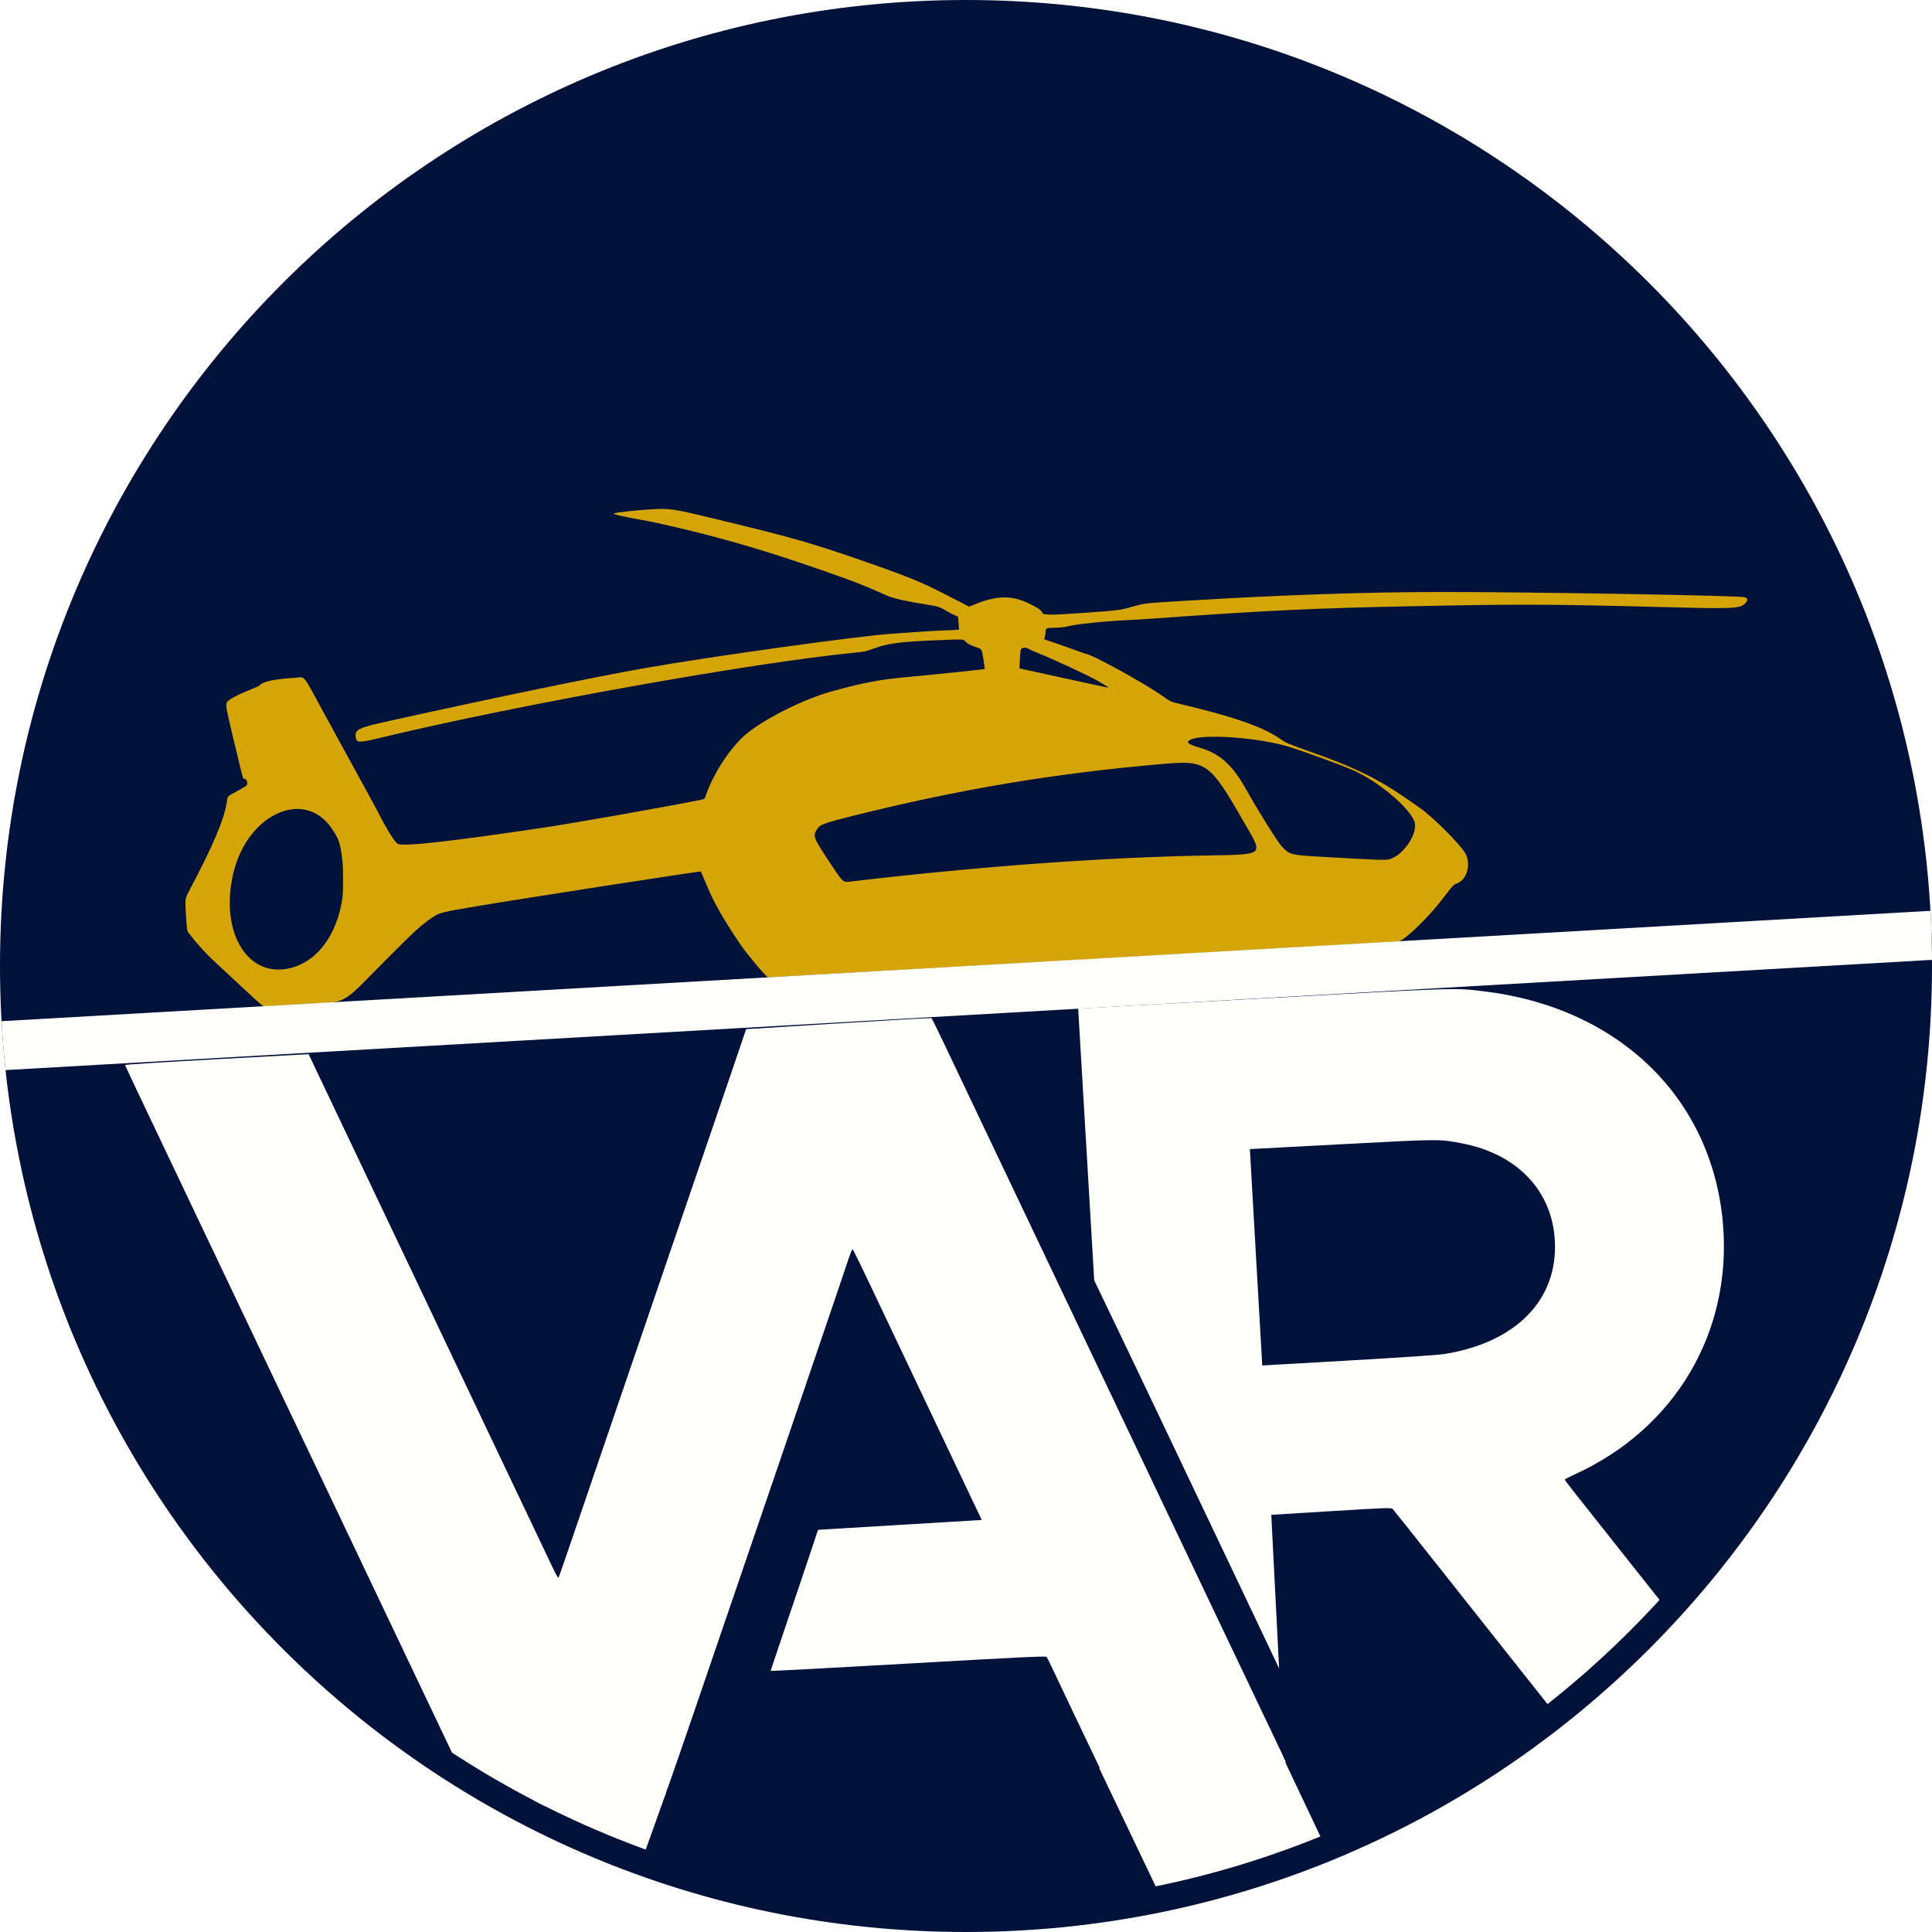
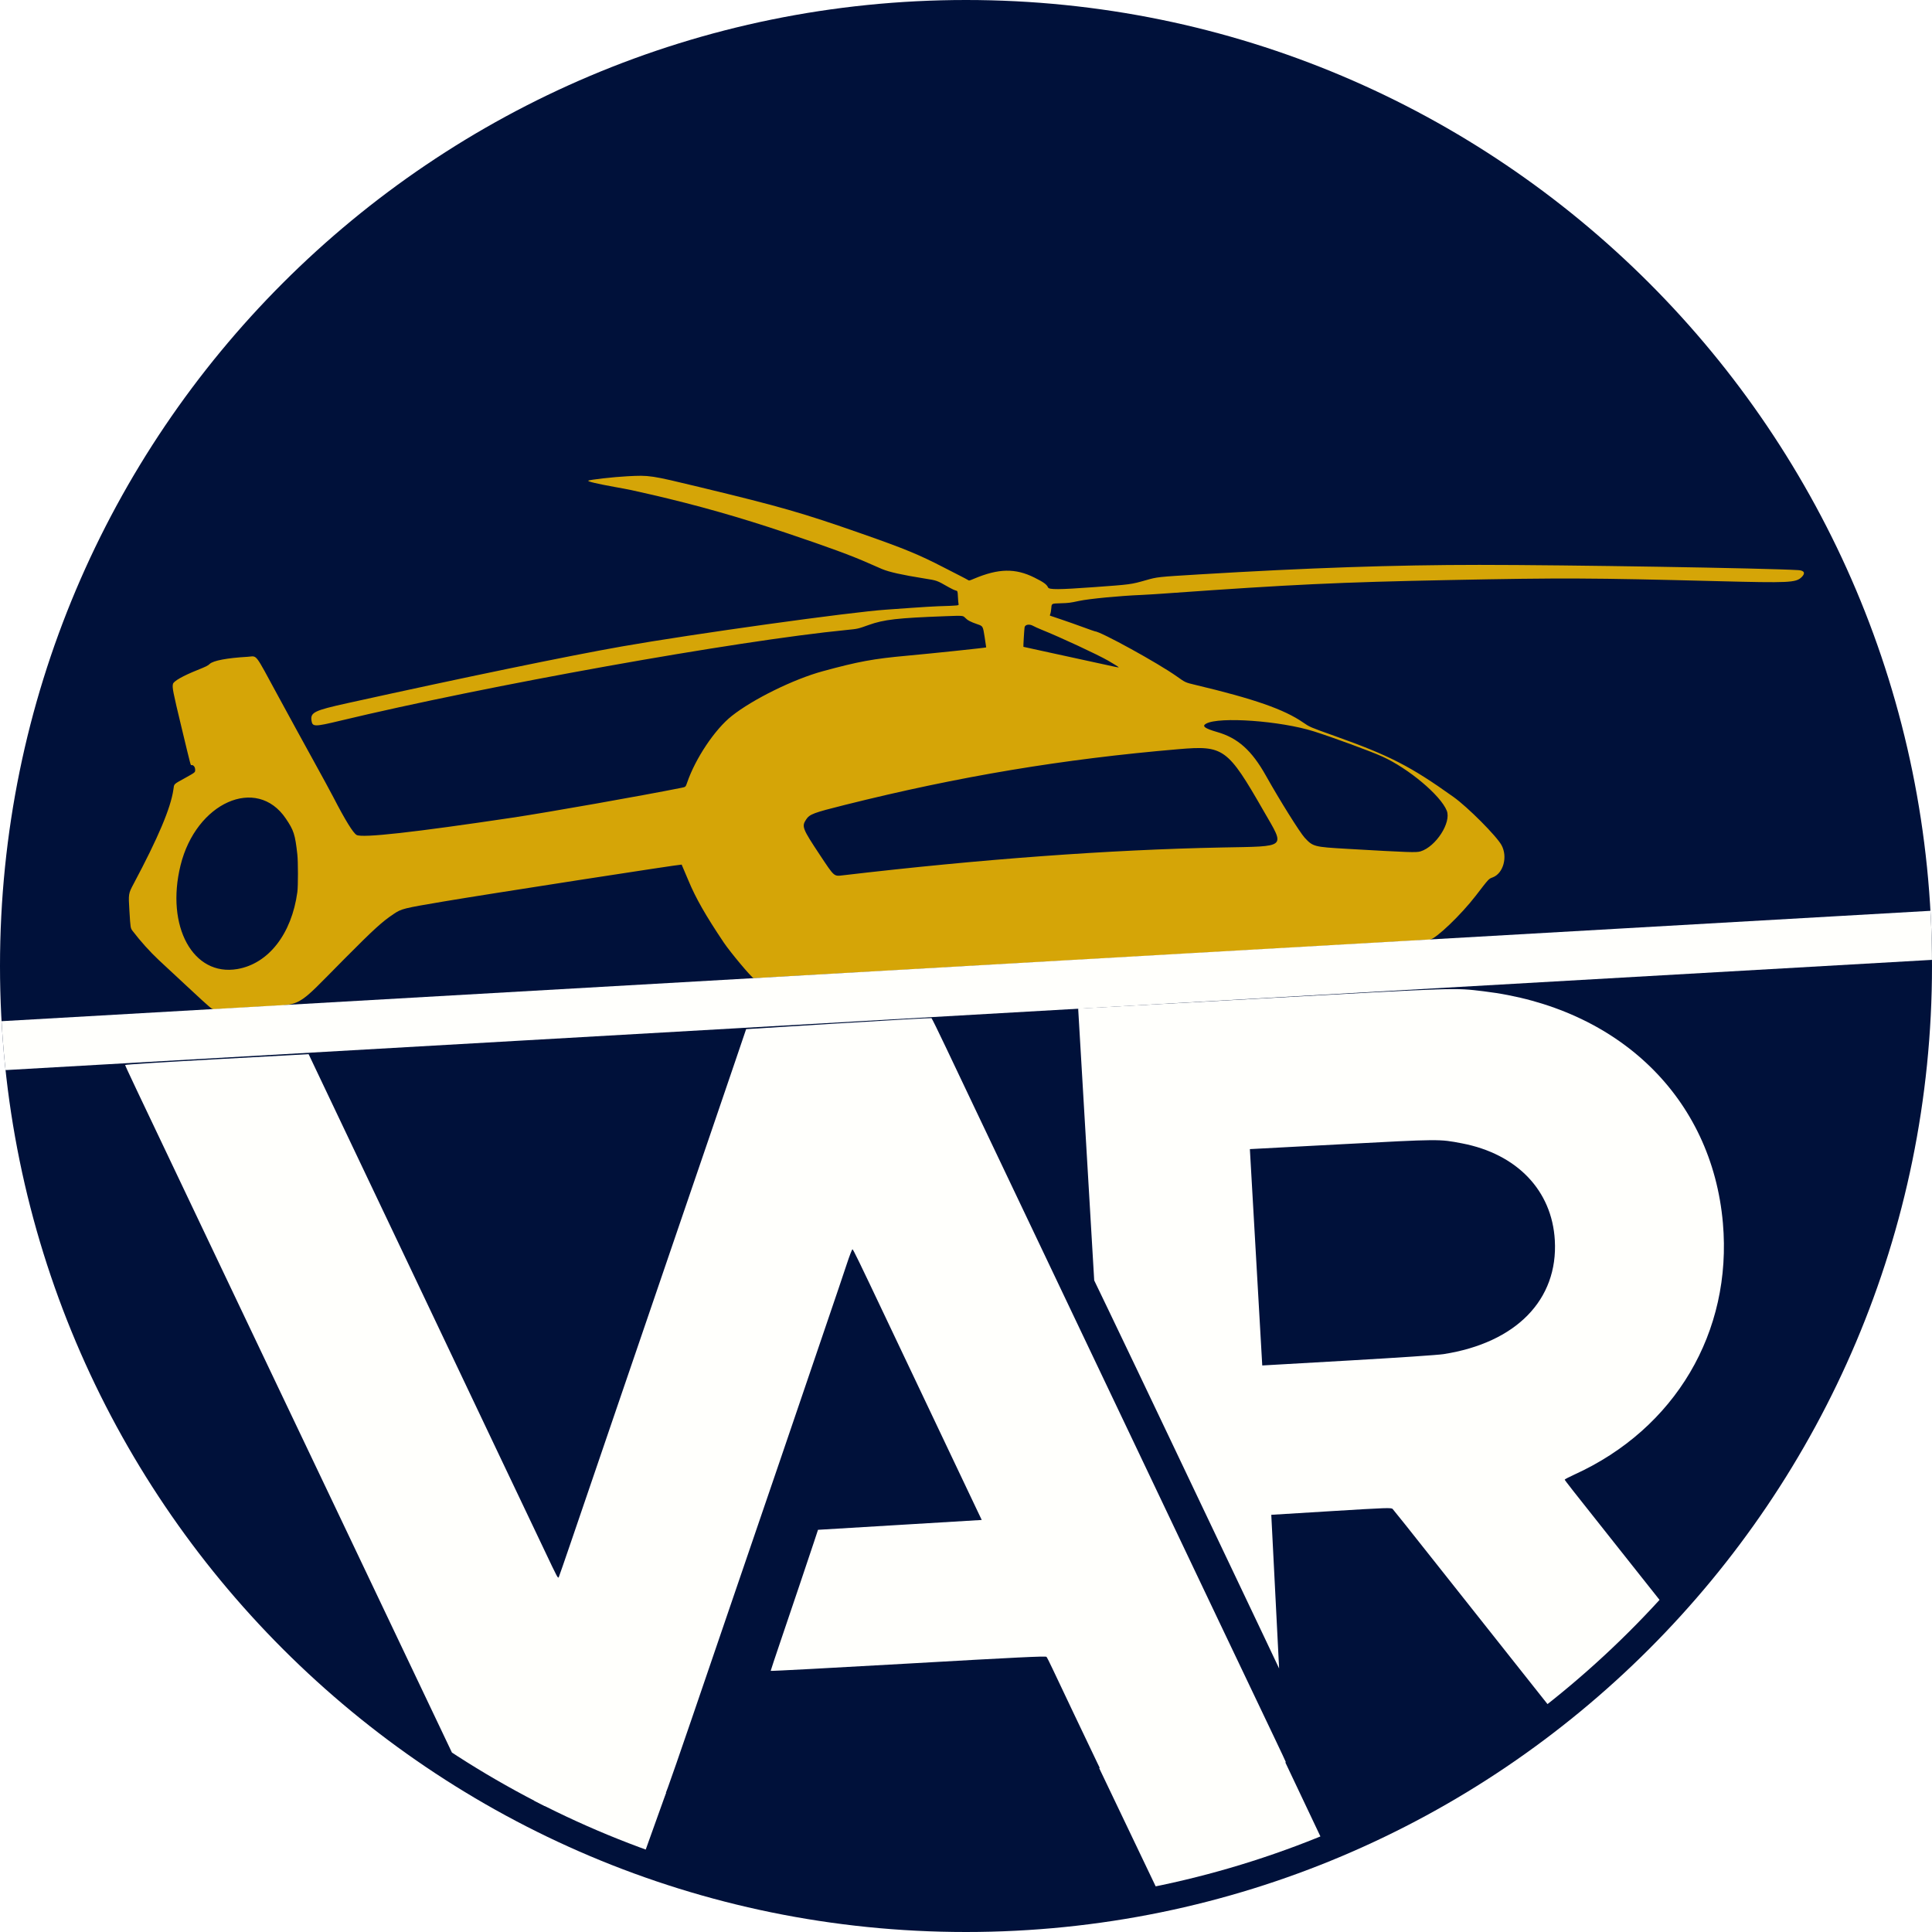
<svg xmlns="http://www.w3.org/2000/svg" viewBox="0 0 512 512" width="512" height="512">
  <defs>
    <clipPath id="n1">
      <circle cx="256" cy="256" r="256" />
    </clipPath>
  </defs>
  <g clip-path="url(#n1)">
    <circle cx="256" cy="256" r="256" fill="#00113A" />
-     <g fill="#D5A507" transform="translate(49.00,134.89) scale(0.414)">
+     <g fill="#D5A507" transform="translate(34.00,126.11) scale(0.444)">
      <path d="M35.7 305.27C27.86 297.99 20 290.67 18.23 289.02C12.94 284.07 7.26 277.76 2.59 271.63C1.3 269.94 1.3 269.94 0.67 259.67C0.04 249.4 0.04 249.4 3.21 243.43C17.85 215.93 25.31 198.26 26.9 187.33C27.45 183.58 26.65 184.36 34.25 180.13C39.92 176.97 39.91 176.98 39.91 175.49C39.91 173.85 39.02 172.61 37.83 172.6C37.11 172.6 37.81 175.22 31.69 149.81C26.64 128.87 26.11 126.2 26.67 124.15C27.12 122.49 32.62 119.37 41.13 115.95C46.53 113.78 47.49 113.3 48.58 112.26C50.67 110.26 58.97 108.69 71.24 107.99C77.19 107.64 74.98 104.81 89.29 131.15C96.15 143.79 105.73 161.29 110.57 170.04C115.41 178.79 120.75 188.62 122.44 191.88C129.48 205.52 134.23 213.21 136.29 214.34C139.72 216.22 170.18 212.83 229.23 204.01C250.02 200.91 306.75 190.88 330.23 186.17C332.66 185.68 332.66 185.68 333.54 183.12C338.5 168.63 350.1 151.3 360.17 143.32C372.8 133.3 397.13 121.34 414.41 116.63C435.84 110.79 444.66 109.17 464.81 107.34C479.81 105.98 511.76 102.62 512.05 102.38C512.08 102.36 511.65 99.49 511.1 96.01C510.1 89.68 510.1 89.68 506.87 88.58C502.65 87.13 501 86.26 499.45 84.67C498.18 83.37 498.18 83.37 487.88 83.75C459.05 84.82 451.08 85.73 441.9 89.01C435.4 91.33 435.45 91.31 428.8 91.97C362.81 98.45 214.12 125.11 126.21 146.21C111.13 149.83 109.91 149.82 109.35 146.09C108.62 141.18 110.96 140.04 130.7 135.68C199.78 120.43 262.82 107.4 294.63 101.81C336.98 94.36 431.41 81.22 452.54 79.84C455.13 79.67 462.05 79.18 467.91 78.75C473.77 78.33 480.74 77.91 483.41 77.82C496.02 77.41 495.76 77.44 495.55 76.49C495.44 76.03 495.28 74.08 495.18 72.17C495.01 68.69 495.01 68.69 493.75 68.38C493.06 68.2 491.24 67.34 489.71 66.47C482.4 62.32 482.87 62.48 475.05 61.23C461.69 59.09 454.17 57.41 449.82 55.59C448.42 55 444.91 53.47 442.02 52.19C431.61 47.57 418.28 42.66 392.8 34.08C364.87 24.67 339.59 17.5 311.76 11.09C299.95 8.37 299.99 8.38 290.21 6.6C279.38 4.63 274.04 3.36 274.55 2.87C275.14 2.3 289.73 0.65 297.88 0.23C311.16 -0.46 311.55 -0.4 341.15 6.74C389.7 18.46 402.15 22.04 437.97 34.58C462.99 43.33 472.02 47.05 486.52 54.55C489.7 56.2 494.13 58.47 496.36 59.59C498.58 60.72 500.74 61.86 501.14 62.13C501.87 62.62 501.89 62.62 504.82 61.38C519.4 55.23 529.43 55.03 540.79 60.69C546.35 63.46 548.17 64.78 548.98 66.6C549.58 67.97 555.31 67.94 575.92 66.45C598.39 64.83 598.39 64.83 607.34 62.29C614.29 60.32 614.14 60.33 639.56 58.79C703.41 54.93 756.26 53.13 806.36 53.13C858.12 53.13 977.54 55.09 996.82 56.26C1000.43 56.48 1001.17 58.14 998.71 60.49C995.29 63.76 991.43 63.94 948.73 62.85C873.08 60.91 856.08 60.83 788.97 62.17C722.22 63.5 694.67 64.8 620.01 70.11C613.86 70.55 607 70.98 604.77 71.07C591.89 71.59 573.5 73.35 567.47 74.64C561.97 75.82 561.32 75.9 556.36 76.04C551.11 76.19 551.11 76.19 550.94 78.75C550.84 80.16 550.57 81.77 550.34 82.33C550.01 83.11 549.99 83.38 550.24 83.47C550.42 83.53 553.42 84.55 556.9 85.72C560.39 86.9 566.25 88.96 569.93 90.32C573.61 91.67 576.74 92.77 576.89 92.77C580.14 92.77 614.7 111.79 625.81 119.69C630.93 123.34 630.93 123.34 636.87 124.75C672.02 133.12 689.95 139.38 701.29 147.24C705.18 149.93 705.18 149.93 720.24 155.31C752.95 166.98 765.35 173.35 790.99 191.66C799.5 197.73 816.67 214.97 819.64 220.42C823.42 227.36 820.75 237.21 814.42 239.63C811.9 240.59 812.26 240.2 804.25 250.61C795.46 262.02 780.6 276.24 776.87 276.82C775.66 277 373.53 299.94 373.25 299.84C371.87 299.33 359.32 284.34 355.46 278.59C344.66 262.51 338.75 252.16 334.39 241.69C332.21 236.45 330.36 232.1 330.28 232.02C329.97 231.71 213.68 249.73 187.97 254.08C164.08 258.12 163.13 258.35 158.5 261.43C151.54 266.06 146.73 270.44 129.11 288.18C98.73 318.77 105.03 315.29 77.25 316.85C63.91 317.61 52.31 318.29 51.48 318.37C49.96 318.52 49.96 318.52 35.7 305.27ZM65.16 294.35C83.73 291.12 97.51 273.39 100.91 248.38C101.38 244.97 101.37 230.17 100.9 226C99.56 213.99 98.8 211.61 94.02 204.55C76.64 178.83 40.43 194.92 31.18 232.47C22.2 268.91 38.7 298.96 65.16 294.35ZM426.51 238.42C508.82 228.76 585.47 223.14 652.64 221.81C692.24 221.03 690.56 222.48 677.71 200.11C656.08 162.43 653.86 160.82 626.75 163.14C557.73 169.02 495.94 179.34 427.86 196.36C408.78 201.13 406.7 201.91 404.56 205.13C401.84 209.25 402.31 210.47 412.79 226.27C421.54 239.45 421.09 239.05 426.51 238.42ZM771.34 224.12C780.47 221.3 789.76 206.88 786.96 199.86C783.31 190.7 764.16 174.62 748.38 167.48C741.64 164.43 718.63 155.97 707.64 152.51C687.74 146.23 651.12 143.59 643.34 147.88C640.63 149.37 642.43 150.74 649.96 152.91C662.3 156.47 670.56 163.87 679.03 178.98C687.23 193.6 699.29 212.89 702.16 215.99C707.1 221.32 707.66 221.47 727.59 222.62C764.71 224.76 768.81 224.9 771.34 224.12ZM591.15 114.24C591.15 114.08 588 112.11 584.82 110.28C578.3 106.55 556.35 96.34 545.07 91.8C543.08 91 540.82 89.97 540.03 89.52C537.82 88.26 535.19 88.74 534.96 90.44C534.72 92.22 534.14 101.92 534.27 102.04C534.33 102.09 541.55 103.67 550.3 105.55C559.05 107.43 571.61 110.17 578.21 111.63C589.8 114.19 591.15 114.47 591.15 114.24Z" fill-rule="evenodd" />
    </g>
    <g transform="translate(256,256) rotate(-3.275)">
      <rect x="-614.4" y="0" width="1228.8" height="13" fill="#FFFFFC" />
    </g>
    <g transform="rotate(-3.275 256 256)">
      <defs>
        <clipPath id="wc1">
          <circle cx="256" cy="256" r="249.00" />
        </clipPath>
      </defs>
      <g clip-path="url(#wc1)">
        <g fill="#FFFFFC" transform="translate(32.03,269.00) scale(0.42394)">
          <path d="M195.1 478.09C193.93 477.63 193.3 476.14 173.69 427.85C169.31 417.07 161.96 399.04 157.36 387.77C144.85 357.16 130.53 321.99 124.7 307.6C121.86 300.58 116.25 286.82 112.24 277.02C99.77 246.52 89.4 221.12 84.01 207.84C76.29 188.85 63.1 156.48 36.82 92.04C5.35 14.87 0 1.67 0 1.08C0 0.81 25.85 0.66 57.45 0.74L114.9 0.89L119.73 12.77C122.38 19.3 128.74 34.93 133.87 47.51C145.14 75.16 159.52 110.48 170.14 136.58C174.45 147.19 182.06 165.9 187.05 178.15C196.26 200.76 206.8 226.67 220.74 260.99C224.99 271.44 230.49 284.93 232.96 290.97C235.43 297.02 240.44 309.31 244.09 318.29C251.9 337.51 251.75 337.2 252.42 336.01C252.69 335.53 256.69 325.8 261.33 314.39C269.84 293.41 277.55 274.47 295.12 231.29C300.44 218.23 308.05 199.52 312.04 189.73C318.74 173.26 325.93 155.59 346.48 105.11C350.8 94.49 358.42 75.79 363.41 63.54C368.4 51.29 376.16 32.19 380.66 21.08L388.83 0.89L446.64 0.59C478.44 0.43 504.66 0.45 504.91 0.64C505.16 0.82 508.67 9.11 512.7 19.04C516.73 28.98 524.11 47.13 529.11 59.38C541.84 90.6 555.55 124.24 565.9 149.64C570.75 161.56 578.1 179.6 582.23 189.73C586.36 199.85 593.99 218.56 599.17 231.29C604.36 244.03 612.91 265.01 618.18 277.91C633.59 315.68 644.01 341.24 650.83 358.08C654.35 366.73 659.95 380.49 663.29 388.66C666.63 396.82 673.22 412.99 677.95 424.58C682.68 436.18 689.46 452.8 693.03 461.52C696.6 470.24 699.52 477.52 699.52 477.7C699.52 477.88 673.66 478.03 642.04 478.03L584.56 478.03L581.68 471.05C577.2 460.19 560.23 418.53 557.18 410.93C555.68 407.17 554.19 403.76 553.87 403.36C553.42 402.77 535.39 402.61 467.27 402.61C419.95 402.61 381.24 402.46 381.24 402.26C381.24 402.07 384.56 393.72 388.61 383.71C396.8 363.5 408.21 335.11 412.82 323.49L415.81 315.92L467.08 315.77L518.34 315.62L513.87 304.63C511.41 298.59 505.44 283.89 500.59 271.97C495.75 260.05 487.88 240.68 483.1 228.92C478.32 217.16 470.83 198.72 466.45 187.95C450.59 148.87 447.82 142.25 447.34 142.09C447.07 142 445.2 146.13 443.18 151.28C441.16 156.42 434.67 172.52 428.75 187.05C422.83 201.59 414.81 221.36 410.93 231C407.04 240.63 399.56 259.07 394.3 271.97C376.24 316.27 366.82 339.41 358.64 359.56C345.14 392.83 338.8 408.42 330.37 429.04C311.03 476.38 310.36 477.95 309.1 478.28C307.23 478.79 196.4 478.6 195.1 478.09ZM881.95 474.91C879.81 472 876.03 466.65 856.48 438.84C852.23 432.79 840.49 416.09 830.38 401.72C820.26 387.35 807.21 368.78 801.36 360.45C784.84 336.91 776.14 324.62 775.21 323.48C774.4 322.5 772.01 322.45 736.79 322.59L699.23 322.74L698.93 370.83L698.63 418.92L690.21 398.15C685.57 386.72 677.74 367.49 672.81 355.4C667.87 343.32 660.52 325.28 656.47 315.32C652.42 305.36 644.8 286.65 639.54 273.75C634.28 260.85 625.94 240.41 621.01 228.33C616.08 216.24 608.68 198.2 604.57 188.24L597.09 170.13L596.94 85.03L596.79 -0.07L711.55 0.16C835.48 0.41 832.04 0.32 850.36 3.58C934.1 18.49 989.12 78.21 991.5 156.77C993.56 225.09 954.38 283.51 889.7 308.51C886.35 309.81 883.62 311.05 883.61 311.28C883.61 311.67 888.25 318.33 910.61 350.06C915.44 356.92 922.68 367.21 926.69 372.92C930.71 378.64 938.14 389.19 943.21 396.38C948.28 403.56 955.61 413.98 959.5 419.54C963.39 425.09 972.96 438.72 980.78 449.82C999.57 476.5 1000 477.12 1000 477.61C1000 477.84 973.95 478.03 942.12 478.03C884.24 478.03 884.24 478.03 881.95 474.91ZM812.44 228.62C858.16 224.16 885.99 198.77 885.99 161.52C885.99 130.34 865.44 106.28 831.53 97.74C817.42 94.19 818.24 94.23 756.09 93.98L698.93 93.75L698.93 161.48L698.93 229.22L752.61 229.22C784.27 229.22 808.81 228.97 812.44 228.62Z" fill-rule="evenodd" />
          <path d="M192.83 474.62 L311.60 474.62 L252.04 614.97 L252.04 614.97 ZM582.75 474.62 L697.88 474.62 L780.63 678.62 L666.26 678.62 ZM887.32 474.62 L997.18 474.62 L1138.70 678.62 L1067.96 678.62 Z" />
        </g>
      </g>
    </g>
  </g>
</svg>
